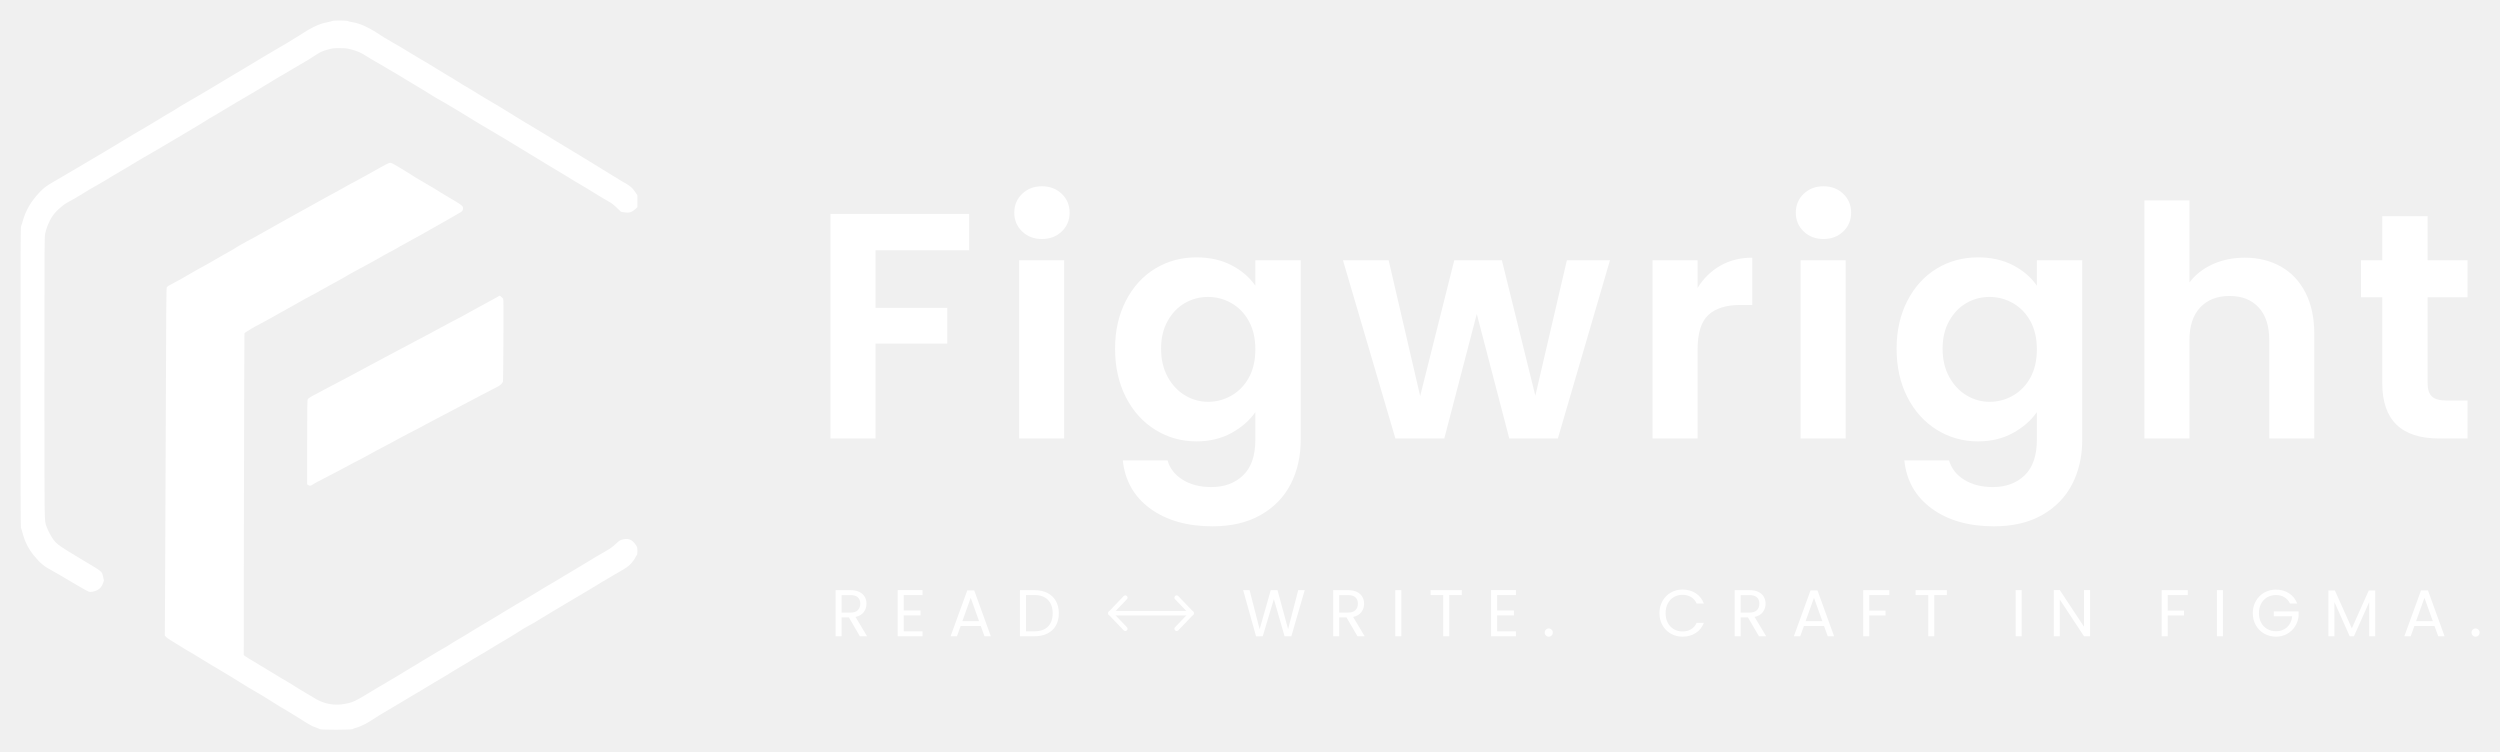
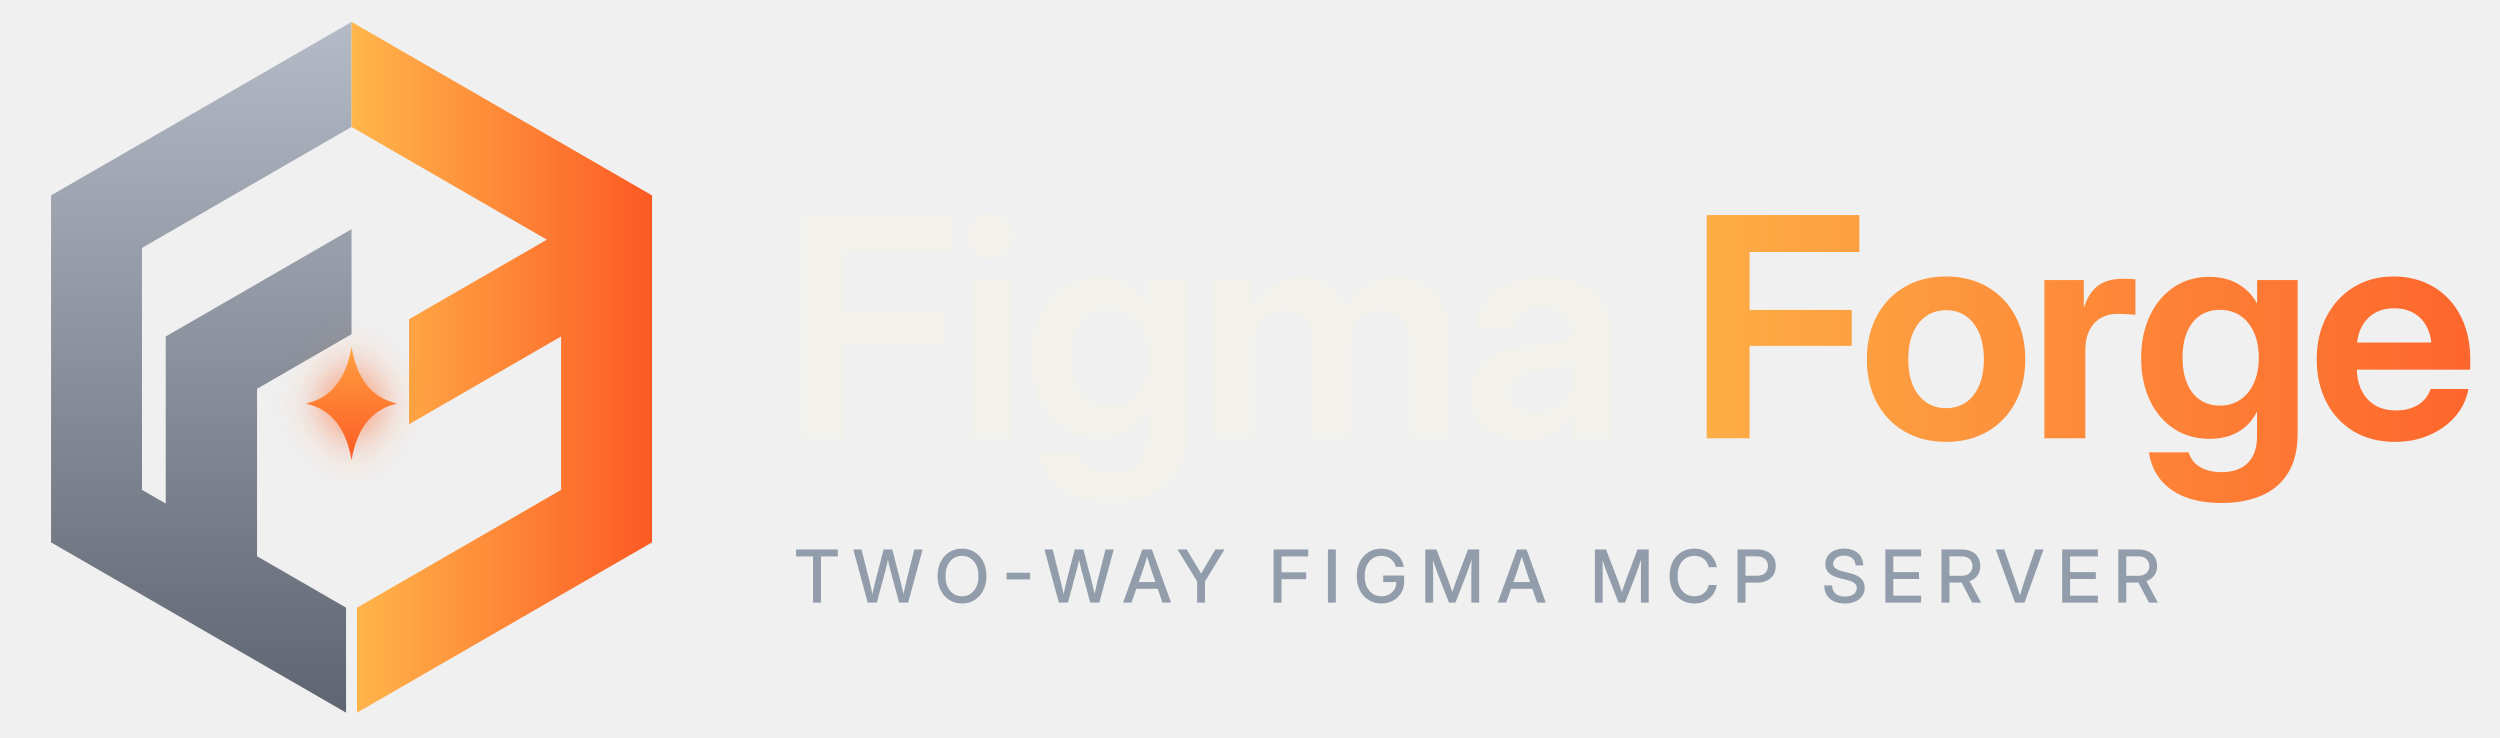
- <svg xmlns="http://www.w3.org/2000/svg" width="1463" height="440" viewBox="186 231 1463 440" fill="none">
-   <g>
-     <g transform="translate(198,243) scale(0.25)">
-       <g transform="translate(0,1660.012) scale(0.1,-0.1)" fill="#FFFFFF" stroke="none">
-         <path d="M7298 16589 c-10 -5 -52 -17 -94 -25 -42 -8 -100 -21 -129 -29 -130 -38 -300 -123 -470 -235 -33 -22 -76 -49 -95 -60 -19 -11 -48 -29 -65 -40 -16 -11 -46 -29 -65 -40 -19 -11 -48 -29 -65 -40 -16 -11 -46 -29 -65 -40 -19 -11 -42 -24 -50 -30 -8 -5 -67 -39 -130 -75 -63 -37 -151 -88 -195 -115 -44 -27 -93 -56 -110 -65 -16 -8 -73 -42 -125 -74 -52 -33 -144 -88 -203 -123 -60 -35 -121 -71 -135 -80 -15 -10 -43 -27 -62 -38 -19 -11 -51 -30 -71 -43 -20 -12 -97 -57 -170 -100 -74 -43 -165 -98 -204 -122 -38 -25 -77 -48 -85 -52 -36 -19 -387 -228 -440 -262 -13 -9 -53 -32 -87 -51 -104 -58 -384 -222 -438 -255 -27 -18 -76 -49 -107 -69 -31 -20 -83 -51 -115 -69 -92 -52 -114 -65 -327 -196 -110 -68 -253 -153 -316 -189 -126 -71 -327 -190 -460 -272 -149 -92 -815 -489 -1015 -605 -55 -31 -197 -115 -315 -185 -118 -70 -264 -156 -325 -190 -162 -93 -222 -139 -320 -242 -201 -212 -328 -432 -394 -678 -13 -47 -29 -97 -37 -112 -12 -22 -14 -531 -14 -3540 0 -2271 3 -3517 10 -3524 5 -5 21 -54 35 -109 51 -205 144 -390 272 -543 156 -187 226 -244 453 -367 69 -37 197 -112 285 -165 222 -134 511 -300 545 -311 19 -7 47 -7 86 0 128 24 208 89 245 199 l22 66 -22 93 c-31 127 10 94 -536 420 -475 284 -543 332 -624 441 -54 72 -128 212 -160 302 -55 156 -51 -78 -51 3493 0 3275 0 3288 20 3380 23 100 53 184 106 291 45 90 83 143 156 222 54 58 208 184 224 184 3 0 18 8 32 19 15 10 68 40 117 66 50 26 97 54 106 61 8 8 19 14 22 14 4 0 49 26 99 59 51 32 120 74 153 94 120 71 305 177 309 177 4 0 180 106 256 155 25 16 70 42 100 58 67 37 445 263 480 287 14 10 81 49 150 87 116 65 322 186 650 380 74 44 184 109 243 144 233 138 517 308 544 327 55 38 109 70 193 116 47 26 146 85 220 131 74 47 225 137 335 201 110 63 238 138 285 166 47 28 123 73 170 101 47 27 108 64 135 82 42 27 144 89 383 232 20 13 48 29 62 35 14 7 36 20 50 29 14 9 88 53 165 98 77 45 147 86 155 91 8 5 60 35 114 67 55 32 116 67 135 79 20 11 83 52 141 90 161 105 191 119 355 162 87 23 119 26 250 25 126 0 166 -5 250 -26 154 -39 260 -85 381 -167 23 -15 72 -45 109 -66 37 -22 83 -49 103 -61 21 -12 51 -29 67 -37 17 -9 42 -24 57 -33 15 -10 93 -56 173 -103 81 -47 163 -95 183 -107 20 -13 64 -39 97 -58 33 -20 67 -40 75 -46 33 -21 200 -122 290 -174 52 -31 138 -83 190 -115 52 -33 140 -87 195 -121 55 -33 107 -64 115 -69 8 -5 74 -42 145 -82 113 -62 484 -287 800 -483 55 -34 204 -122 330 -195 127 -73 271 -159 320 -190 50 -32 261 -160 470 -285 209 -126 427 -258 485 -295 58 -36 159 -97 225 -135 66 -38 185 -110 265 -160 80 -51 217 -134 305 -184 88 -51 210 -124 270 -163 61 -38 153 -95 205 -125 52 -31 109 -64 125 -74 17 -11 41 -25 55 -32 64 -32 122 -76 205 -157 l90 -87 76 -13 c118 -19 175 -2 268 82 l41 38 0 139 0 140 -49 73 c-72 109 -122 150 -319 259 -23 13 -158 95 -300 183 -491 303 -664 409 -1022 623 -135 80 -281 169 -325 198 -44 28 -129 81 -190 117 -403 239 -544 325 -770 466 -123 78 -389 238 -447 270 -49 27 -177 103 -328 197 -115 72 -255 156 -359 215 -14 8 -51 31 -81 51 -78 51 -134 85 -310 189 -85 51 -166 100 -180 109 -58 39 -396 242 -435 261 -22 11 -29 15 -242 146 -81 51 -237 143 -346 205 -109 63 -208 121 -221 129 -12 8 -44 29 -70 45 -27 17 -76 48 -110 71 -34 22 -69 43 -77 47 -8 4 -36 20 -64 36 -155 89 -312 148 -450 167 -27 3 -62 13 -77 20 -33 17 -343 19 -370 3z" />
-         <path d="M8545 13226 c-44 -23 -102 -55 -130 -71 -264 -149 -363 -204 -505 -280 -243 -130 -253 -135 -408 -224 -79 -44 -145 -81 -148 -81 -3 0 -52 -27 -111 -60 -58 -33 -107 -60 -110 -60 -2 0 -87 -47 -189 -105 -101 -58 -186 -105 -188 -105 -3 0 -68 -36 -145 -80 -78 -44 -143 -80 -146 -80 -2 0 -99 -54 -215 -120 -115 -66 -212 -120 -214 -120 -3 0 -107 -59 -233 -131 -125 -72 -268 -152 -318 -179 -175 -92 -250 -133 -275 -150 -14 -9 -33 -20 -43 -23 -10 -4 -42 -22 -70 -40 -76 -50 -154 -96 -227 -136 -36 -19 -81 -44 -102 -56 -34 -19 -306 -176 -338 -195 -46 -28 -167 -94 -245 -135 -49 -26 -97 -53 -105 -60 -8 -6 -22 -15 -30 -18 -8 -4 -32 -17 -52 -29 -107 -67 -392 -225 -511 -285 -26 -13 -54 -34 -62 -46 -12 -19 -16 -443 -24 -3082 -6 -1683 -13 -3512 -17 -4065 l-6 -1006 25 -30 c15 -17 63 -52 109 -79 46 -26 126 -76 178 -110 82 -53 292 -179 370 -222 14 -7 86 -51 160 -98 74 -46 178 -109 230 -140 52 -31 147 -87 210 -125 63 -39 124 -74 135 -80 11 -5 81 -48 155 -94 121 -76 283 -176 373 -231 52 -31 234 -138 270 -158 18 -10 44 -25 59 -35 15 -9 74 -45 130 -80 136 -83 135 -82 188 -118 25 -17 76 -48 113 -70 38 -21 84 -48 102 -59 111 -67 168 -101 230 -140 39 -24 90 -56 115 -71 25 -15 74 -46 110 -70 36 -23 87 -54 114 -68 27 -14 54 -30 60 -34 6 -5 47 -22 91 -37 44 -16 87 -34 96 -42 24 -20 761 -19 778 1 7 8 34 19 61 25 60 13 217 82 288 127 29 19 54 34 56 34 3 0 39 23 81 51 95 64 231 146 440 267 88 51 180 106 205 122 50 32 48 31 191 115 57 33 123 72 148 88 25 15 55 32 66 37 11 5 81 47 155 94 74 47 169 104 210 127 119 67 369 217 440 264 36 24 126 78 200 120 74 42 160 93 190 113 30 21 64 42 75 48 11 6 70 41 130 77 61 36 153 91 205 121 52 31 127 76 165 101 39 24 135 82 215 128 80 46 187 110 237 143 216 138 306 192 378 229 50 25 138 75 175 100 56 37 660 400 830 498 85 49 207 121 270 160 63 39 153 93 200 120 47 28 148 89 225 136 77 46 210 125 295 174 286 164 316 184 385 260 36 40 80 100 96 135 17 34 34 62 40 62 5 0 9 40 9 89 0 87 -1 91 -39 148 -87 131 -185 165 -336 117 -38 -12 -68 -34 -125 -89 -64 -63 -135 -116 -215 -161 -158 -90 -397 -230 -420 -248 -16 -12 -129 -80 -250 -150 -121 -71 -272 -161 -335 -200 -63 -40 -153 -94 -200 -121 -175 -100 -309 -180 -435 -260 -71 -45 -187 -114 -256 -153 -70 -39 -166 -95 -215 -125 -49 -29 -181 -109 -294 -177 -113 -68 -217 -131 -231 -141 -22 -15 -122 -75 -234 -139 -79 -45 -397 -238 -450 -273 -33 -22 -69 -43 -80 -48 -11 -5 -38 -20 -60 -34 -22 -13 -53 -32 -70 -41 -16 -9 -66 -40 -110 -68 -44 -28 -89 -56 -100 -63 -11 -6 -110 -64 -220 -128 -110 -65 -265 -157 -345 -206 -80 -49 -155 -95 -166 -102 -62 -35 -102 -59 -126 -75 -14 -9 -55 -34 -90 -55 -69 -41 -234 -141 -258 -156 -8 -6 -79 -47 -158 -93 -79 -46 -156 -91 -170 -101 -15 -9 -40 -24 -57 -32 -16 -9 -50 -29 -75 -45 -25 -16 -52 -33 -60 -37 -16 -8 -164 -97 -205 -123 -70 -44 -203 -118 -225 -125 -14 -4 -29 -11 -35 -15 -29 -21 -193 -60 -289 -69 -237 -23 -448 31 -661 169 -13 8 -73 44 -135 80 -62 36 -122 72 -135 80 -47 30 -217 136 -288 179 -69 42 -94 56 -172 101 -81 47 -107 62 -235 142 -74 47 -164 101 -200 122 -36 20 -74 42 -84 49 -11 7 -45 28 -75 47 -62 38 -78 48 -172 102 -35 21 -77 48 -94 61 l-29 24 2 2484 c1 1366 5 3060 8 3764 l6 1280 21 22 c18 18 281 173 294 173 2 0 38 20 81 44 42 24 118 65 167 91 99 53 112 60 277 155 151 87 169 97 195 109 12 6 116 63 230 129 114 65 246 138 293 161 80 41 206 110 240 132 8 5 29 16 45 25 30 14 71 38 150 84 22 13 78 43 125 68 84 44 257 141 308 174 15 9 59 33 97 54 39 20 75 40 80 44 12 9 118 66 240 130 78 40 352 193 395 220 8 5 31 18 50 28 19 10 62 34 95 52 33 18 98 53 145 77 47 25 92 51 101 59 8 8 19 14 23 14 4 0 38 17 74 39 64 37 145 82 222 123 19 10 53 29 75 41 22 13 69 39 105 58 36 20 85 48 110 62 25 15 83 48 130 74 165 91 666 377 702 401 40 26 54 62 43 113 -8 35 -69 78 -305 214 -74 42 -164 97 -200 120 -101 65 -150 95 -365 220 -249 145 -254 148 -343 207 -40 26 -98 62 -130 81 -31 19 -117 71 -191 116 -93 56 -143 81 -165 81 -17 0 -67 -20 -111 -44z" />
-         <path d="M11200 10152 c-8 -4 -33 -19 -55 -33 -22 -14 -83 -48 -135 -74 -52 -27 -161 -86 -242 -132 -82 -46 -150 -83 -152 -83 -2 0 -48 -25 -102 -56 -133 -76 -208 -116 -409 -219 -93 -48 -215 -113 -270 -145 -55 -31 -201 -110 -325 -175 -124 -65 -254 -133 -290 -153 -112 -60 -496 -265 -700 -372 -107 -57 -267 -142 -355 -190 -246 -134 -303 -164 -431 -231 -66 -33 -171 -89 -234 -124 -63 -34 -232 -123 -375 -197 -310 -161 -380 -202 -400 -231 -12 -20 -15 -161 -15 -1007 l-1 -985 22 -17 c29 -24 65 -22 102 5 18 12 41 27 52 33 11 6 40 22 65 36 25 14 155 82 290 150 135 69 292 152 350 184 58 33 152 83 210 113 161 81 288 148 360 190 36 21 108 61 160 88 440 232 448 236 510 273 30 18 147 80 260 137 231 118 390 202 405 213 6 4 69 38 140 75 72 37 162 85 200 105 80 43 235 124 415 218 69 35 154 80 190 100 36 19 126 66 200 105 74 38 140 73 145 77 9 7 320 168 406 211 42 21 97 80 103 112 3 12 7 447 10 967 4 740 3 950 -7 967 -9 17 -78 77 -81 72 -1 0 -8 -3 -16 -7z" />
-       </g>
-     </g>
-     <g transform="translate(659.009,487.605) scale(0.18827)" fill="#FFFFFF">
-       <path d="M69-698L500-698L500-585L209-585L209-406L432-406L432-295L209-295L209 0L69 0 M726.300-620Q689.300-620 664.800-643.500Q640.300-667 640.300-702Q640.300-737 664.800-760.500Q689.300-784 726.300-784Q763.300-784 787.800-760.500Q812.300-737 812.300-702Q812.300-667 787.800-643.500Q763.300-620 726.300-620M655.300-554L795.300-554L795.300 0L655.300 0 M1206.600-563Q1268.600-563 1315.600-538.500Q1362.600-514 1389.600-475L1389.600-554L1530.600-554L1530.600 4Q1530.600 81 1499.600 141.500Q1468.600 202 1406.600 237.500Q1344.600 273 1256.600 273Q1138.600 273 1063.100 218Q987.600 163 977.600 68L1116.600 68Q1127.600 106 1164.100 128.500Q1200.600 151 1252.600 151Q1313.600 151 1351.600 114.500Q1389.600 78 1389.600 4L1389.600-82Q1362.600-43 1315.100-17Q1267.600 9 1206.600 9Q1136.600 9 1078.600-27Q1020.600-63 987.100-128.500Q953.600-194 953.600-279Q953.600-363 987.100-428Q1020.600-493 1078.100-528Q1135.600-563 1206.600-563M1389.600-277Q1389.600-328 1369.600-364.500Q1349.600-401 1315.600-420.500Q1281.600-440 1242.600-440Q1203.600-440 1170.600-421Q1137.600-402 1117.100-365.500Q1096.600-329 1096.600-279Q1096.600-229 1117.100-191.500Q1137.600-154 1171.100-134Q1204.600-114 1242.600-114Q1281.600-114 1315.600-133.500Q1349.600-153 1369.600-189.500Q1389.600-226 1389.600-277 M2357.900-554L2491.900-554L2329.900 0L2178.900 0L2077.900-387L1976.900 0L1824.900 0L1661.900-554L1803.900-554L1901.900-132L2007.900-554L2155.900-554L2259.900-133 M2764.200-468Q2791.200-512 2834.700-537Q2878.200-562 2934.200-562L2934.200-415L2897.200-415Q2831.200-415 2797.700-384Q2764.200-353 2764.200-276L2764.200 0L2624.200 0L2624.200-554L2764.200-554 M3155.500-620Q3118.500-620 3094-643.500Q3069.500-667 3069.500-702Q3069.500-737 3094-760.500Q3118.500-784 3155.500-784Q3192.500-784 3217-760.500Q3241.500-737 3241.500-702Q3241.500-667 3217-643.500Q3192.500-620 3155.500-620M3084.500-554L3224.500-554L3224.500 0L3084.500 0 M3635.800-563Q3697.800-563 3744.800-538.500Q3791.800-514 3818.800-475L3818.800-554L3959.800-554L3959.800 4Q3959.800 81 3928.800 141.500Q3897.800 202 3835.800 237.500Q3773.800 273 3685.800 273Q3567.800 273 3492.300 218Q3416.800 163 3406.800 68L3545.800 68Q3556.800 106 3593.300 128.500Q3629.800 151 3681.800 151Q3742.800 151 3780.800 114.500Q3818.800 78 3818.800 4L3818.800-82Q3791.800-43 3744.300-17Q3696.800 9 3635.800 9Q3565.800 9 3507.800-27Q3449.800-63 3416.300-128.500Q3382.800-194 3382.800-279Q3382.800-363 3416.300-428Q3449.800-493 3507.300-528Q3564.800-563 3635.800-563M3818.800-277Q3818.800-328 3798.800-364.500Q3778.800-401 3744.800-420.500Q3710.800-440 3671.800-440Q3632.800-440 3599.800-421Q3566.800-402 3546.300-365.500Q3525.800-329 3525.800-279Q3525.800-229 3546.300-191.500Q3566.800-154 3600.300-134Q3633.800-114 3671.800-114Q3710.800-114 3744.800-133.500Q3778.800-153 3798.800-189.500Q3818.800-226 3818.800-277 M4465.100-562Q4528.100-562 4577.100-534.500Q4626.100-507 4653.600-453.500Q4681.100-400 4681.100-325L4681.100 0L4541.100 0L4541.100-306Q4541.100-372 4508.100-407.500Q4475.100-443 4418.100-443Q4360.100-443 4326.600-407.500Q4293.100-372 4293.100-306L4293.100 0L4153.100 0L4153.100-740L4293.100-740L4293.100-485Q4320.100-521 4365.100-541.500Q4410.100-562 4465.100-562 M5157.400-439L5033.400-439L5033.400-171Q5033.400-143 5046.900-130.500Q5060.400-118 5092.400-118L5157.400-118L5157.400 0L5069.400 0Q4892.400 0 4892.400-172L4892.400-439L4826.400-439L4826.400-554L4892.400-554L4892.400-691L5033.400-691L5033.400-554L5157.400-554" />
-     </g>
-     <g transform="translate(672.000,603.349) scale(0.03874)" fill="#FFFFFF">
-       <path d="M553 0L444 0L278-285L168-285L168 0L77 0L77-697L302-697Q381-697 435.500-670Q490-643 517-597Q544-551 544-492Q544-420 502.500-365Q461-310 378-292L553 0M168-622L168-358L302-358Q376-358 413-394.500Q450-431 450-492Q450-554 413.500-588Q377-622 302-622 M1390.077-623L1106.077-623L1106.077-390L1360.077-390L1360.077-315L1106.077-315L1106.077-75L1390.077-75L1390.077 0L1015.077 0L1015.077-698L1390.077-698 M2326.153 0L2270.153-155L1966.153-155L1910.153 0L1814.153 0L2066.153-693L2171.153-693L2422.153 0L2326.153 0M1992.153-229L2244.153-229L2118.153-581 M3079.230-697Q3193.230-697 3276.730-654.500Q3360.230-612 3404.730-533Q3449.230-454 3449.230-347Q3449.230-240 3404.730-161.500Q3360.230-83 3276.730-41.500Q3193.230 0 3079.230 0L2862.230 0L2862.230-697L3079.230-697M3079.230-75Q3214.230-75 3285.230-146.500Q3356.230-218 3356.230-347Q3356.230-477 3284.730-550Q3213.230-623 3079.230-623L2953.230-623L2953.230-75 M7065.612-697L7163.612-697L6961.612 0L6859.612 0L6697.612-561L6529.612 0L6428.612 1L6233.612-697L6330.612-697L6482.612-106L6650.612-697L6752.612-697L6912.612-108 M8069.689 0L7960.689 0L7794.689-285L7684.689-285L7684.689 0L7593.689 0L7593.689-697L7818.689-697Q7897.689-697 7952.189-670Q8006.689-643 8033.689-597Q8060.689-551 8060.689-492Q8060.689-420 8019.189-365Q7977.689-310 7894.689-292L8069.689 0M7684.689-622L7684.689-358L7818.689-358Q7892.689-358 7929.689-394.500Q7966.689-431 7966.689-492Q7966.689-554 7930.189-588Q7893.689-622 7818.689-622 M8531.765-697L8622.765-697L8622.765 0L8531.765 0 M9064.842-697L9536.842-697L9536.842-623L9346.842-623L9346.842 0L9255.842 0L9255.842-623L9064.842-623 M10353.919-623L10069.919-623L10069.919-390L10323.919-390L10323.919-315L10069.919-315L10069.919-75L10353.919-75L10353.919 0L9978.919 0L9978.919-698L10353.919-698 M10850.995 6Q10824.995 6 10806.995-12Q10788.995-30 10788.995-56Q10788.995-82 10806.995-100Q10824.995-118 10850.995-118Q10875.995-118 10893.495-100Q10910.995-82 10910.995-56Q10910.995-30 10893.495-12Q10875.995 6 10850.995 6 M12522.225-349Q12522.225-451 12568.225-532.500Q12614.225-614 12693.725-660Q12773.225-706 12870.225-706Q12984.225-706 13069.225-651Q13154.225-596 13193.225-495L13084.225-495Q13055.225-558 13000.725-592Q12946.225-626 12870.225-626Q12797.225-626 12739.225-592Q12681.225-558 12648.225-495.500Q12615.225-433 12615.225-349Q12615.225-266 12648.225-203.500Q12681.225-141 12739.225-107Q12797.225-73 12870.225-73Q12946.225-73 13000.725-106.500Q13055.225-140 13084.225-203L13193.225-203Q13154.225-103 13069.225-48.500Q12984.225 6 12870.225 6Q12773.225 6 12693.725-39.500Q12614.225-85 12568.225-166Q12522.225-247 12522.225-349 M14134.301 0L14025.301 0L13859.301-285L13749.301-285L13749.301 0L13658.301 0L13658.301-697L13883.301-697Q13962.301-697 14016.801-670Q14071.301-643 14098.301-597Q14125.301-551 14125.301-492Q14125.301-420 14083.801-365Q14042.301-310 13959.301-292L14134.301 0M13749.301-622L13749.301-358L13883.301-358Q13957.301-358 13994.301-394.500Q14031.301-431 14031.301-492Q14031.301-554 13994.801-588Q13958.301-622 13883.301-622 M15064.378 0L15008.378-155L14704.378-155L14648.378 0L14552.378 0L14804.378-693L14909.378-693L15160.378 0L15064.378 0M14730.378-229L14982.378-229L14856.378-581 M15600.454-697L15994.454-697L15994.454-623L15691.454-623L15691.454-388L15937.454-388L15937.454-314L15691.454-314L15691.454 0L15600.454 0 M16391.531-697L16863.531-697L16863.531-623L16673.531-623L16673.531 0L16582.531 0L16582.531-623L16391.531-623 M17902.684-697L17993.684-697L17993.684 0L17902.684 0 M19026.760-698L19026.760 0L18935.760 0L18569.760-555L18569.760 0L18478.760 0L18478.760-698L18569.760-698L18935.760-144L18935.760-698 M20108.914-697L20502.914-697L20502.914-623L20199.914-623L20199.914-388L20445.914-388L20445.914-314L20199.914-314L20199.914 0L20108.914 0 M20942.990-697L21033.990-697L21033.990 0L20942.990 0 M22156.067-495L22047.067-495Q22018.067-556 21963.067-589.500Q21908.067-623 21835.067-623Q21762.067-623 21703.567-589.500Q21645.067-556 21611.567-493.500Q21578.067-431 21578.067-349Q21578.067-267 21611.567-205Q21645.067-143 21703.567-109.500Q21762.067-76 21835.067-76Q21937.067-76 22003.067-137Q22069.067-198 22080.067-302L21802.067-302L21802.067-376L22177.067-376L22177.067-306Q22169.067-220 22123.067-148.500Q22077.067-77 22002.067-35.500Q21927.067 6 21835.067 6Q21738.067 6 21658.067-39.500Q21578.067-85 21531.567-166Q21485.067-247 21485.067-349Q21485.067-451 21531.567-532.500Q21578.067-614 21658.067-659.500Q21738.067-705 21835.067-705Q21946.067-705 22031.567-650Q22117.067-595 22156.067-495 M23237.143-692L23334.143-692L23334.143 0L23243.143 0L23243.143-516L23013.143 0L22949.143 0L22718.143-517L22718.143 0L22627.143 0L22627.143-692L22725.143-692L22981.143-120 M24286.220 0L24230.220-155L23926.220-155L23870.220 0L23774.220 0L24026.220-693L24131.220-693L24382.220 0L24286.220 0M23952.220-229L24204.220-229L24078.220-581 M24851.296 6Q24825.296 6 24807.296-12Q24789.296-30 24789.296-56Q24789.296-82 24807.296-100Q24825.296-118 24851.296-118Q24876.296-118 24893.796-100Q24911.296-82 24911.296-56Q24911.296-30 24893.796-12Q24876.296 6 24851.296 6" />
-       <g fill="none" stroke="#FFFFFF" stroke-width="68.0" stroke-linecap="round" stroke-linejoin="round">
-         <line x1="4228.3" y1="-348.5" x2="5454.5" y2="-348.5" />
-         <polyline points="4453.3,-583.5 4228.3,-348.5 4453.3,-113.5" />
-         <polyline points="5229.5,-583.5 5454.5,-348.5 5229.5,-113.5" />
-       </g>
-     </g>
+ <svg xmlns="http://www.w3.org/2000/svg" viewBox="-12 -12 1369 404" fill="none">
+   <defs>
+     <linearGradient id="fl" x1="0" y1="-380" x2="0" y2="380" gradientUnits="userSpaceOnUse">
+       <stop stop-color="#B4BBC6" />
+       <stop offset="1" stop-color="#5F6570" />
+     </linearGradient>
+     <linearGradient id="fo" x1="0" y1="0" x2="329" y2="0" gradientUnits="userSpaceOnUse">
+       <stop stop-color="#FFB64B" />
+       <stop offset="1" stop-color="#FC5A24" />
+     </linearGradient>
+     <linearGradient id="fs" x1="0" y1="-24" x2="0" y2="100" gradientUnits="userSpaceOnUse">
+       <stop stop-color="#FFA040" />
+       <stop offset="1" stop-color="#FC5A24" />
+     </linearGradient>
+     <filter id="fg" x="-2" y="-2" width="5" height="5">
+       <feGaussianBlur stdDeviation="22" />
+     </filter>
+   </defs>
+   <g transform="translate(180.5 190.0) scale(0.5)">
+     <polygon points="0.0,-380.0 -329.1,-190.0 -329.1,190.0 -6.0,376.5 -6.0,261.5 -103.5,205.2 -103.5,21.8 0.0,-38.0 0.0,-153.0 -203.5,-35.5 -203.5,147.5 -229.5,132.5 -229.5,-132.5 0.0,-265.0" fill="url(#fl)" />
+     <polygon points="0.0,-380.0 329.1,-190.0 329.1,190.0 6.0,376.5 6.0,261.5 229.5,132.5 229.5,-35.5 63.0,60.6 63.0,-54.4 213.9,-141.5 0.0,-265.0" fill="url(#fo)" />
+     <path d="M0 -24Q9 29 50 38Q9 47 0 100Q-9 47 -50 38Q-9 29 0 -24Z" fill="#FD652C" opacity="0.8" filter="url(#fg)" />
+     <path d="M0 -24Q9 29 50 38Q9 47 0 100Q-9 47 -50 38Q-9 29 0 -24Z" fill="url(#fs)" />
  </g>
+   <path d="M426.63 228.0V105.773H510.212V125.986H450.108V157.703H506.029V177.399H450.108V228.0ZM519.46 228.0V141.375H541.896V228.0ZM530.641 129.497Q525.006 129.497 521.275 125.958Q517.545 122.419 517.545 117.147Q517.545 111.872 521.275 108.364Q525.006 104.855 530.603 104.855Q536.266 104.855 540.002 108.36Q543.738 111.865 543.738 117.185Q543.738 122.442 539.997 125.97Q536.256 129.497 530.641 129.497ZM596.393 263.438Q584.527 263.438 576.084 260.019Q567.641 256.6 562.751 250.366Q557.862 244.131 556.648 235.711H578.452Q579.388 239.205 581.859 241.617Q584.33 244.029 588.034 245.292Q591.737 246.555 596.393 246.555Q605.683 246.555 610.76 241.504Q615.838 236.453 615.838 226.819V213.583H615.756Q613.11 218.624 609.222 221.905Q605.334 225.186 600.459 226.749Q595.584 228.312 589.879 228.312Q578.604 228.312 570.151 222.666Q561.697 217.02 557.04 207.055Q552.383 197.091 552.383 184.171Q552.383 171.058 557.095 161.001Q561.808 150.944 570.243 145.265Q578.678 139.587 589.732 139.587Q595.392 139.587 600.242 141.164Q605.092 142.741 609.066 145.956Q613.041 149.172 615.809 154.061H615.891V141.375H638.073V225.194Q638.073 238.767 632.726 247.187Q627.38 255.608 617.965 259.523Q608.55 263.438 596.393 263.438ZM595.445 210.113Q601.897 210.113 606.696 206.869Q611.494 203.624 614.14 197.708Q616.785 191.791 616.785 183.875Q616.785 175.914 614.14 170.016Q611.494 164.118 606.696 160.892Q601.897 157.667 595.445 157.667Q589.346 157.667 584.744 160.712Q580.142 163.757 577.599 169.61Q575.056 175.463 575.056 183.875Q575.056 192.242 577.599 198.114Q580.142 203.985 584.744 207.049Q589.346 210.113 595.445 210.113ZM652.439 228.0V141.375H674.104V160.57H672.603Q674.924 153.516 679.086 148.858Q683.247 144.201 688.726 141.894Q694.206 139.587 700.26 139.587Q710.21 139.587 717.491 145.315Q724.771 151.042 726.346 160.57H723.733Q725.398 154.168 729.566 149.465Q733.733 144.763 739.746 142.175Q745.758 139.587 752.858 139.587Q761.129 139.587 767.714 143.18Q774.298 146.773 778.112 153.708Q781.926 160.644 781.926 170.718V228.0H759.49V174.409Q759.49 166.234 755.019 162.299Q750.549 158.364 744.138 158.364Q739.2 158.364 735.597 160.51Q731.994 162.657 730.013 166.467Q728.032 170.278 728.032 175.311V228.0H706.334V173.597Q706.334 166.653 702.122 162.508Q697.909 158.364 691.258 158.364Q686.808 158.364 683.075 160.464Q679.342 162.564 677.109 166.625Q674.875 170.687 674.875 176.575V228.0ZM822.813 229.423Q814.163 229.423 807.429 226.544Q800.694 223.665 796.808 217.892Q792.921 212.119 792.921 203.505Q792.921 196.114 795.667 191.273Q798.413 186.431 803.146 183.506Q807.88 180.582 814.018 179.058Q820.156 177.534 826.858 176.862Q834.847 176.009 839.55 175.305Q844.252 174.602 846.281 173.215Q848.309 171.829 848.309 168.954V168.355Q848.309 164.889 846.514 162.254Q844.72 159.619 841.373 158.118Q838.026 156.617 833.322 156.617Q828.589 156.617 824.987 158.128Q821.386 159.639 819.284 162.328Q817.182 165.016 816.854 168.552H795.538Q796.096 159.746 800.792 153.257Q805.489 146.769 813.891 143.178Q822.293 139.587 833.912 139.587Q842.567 139.587 849.379 141.619Q856.192 143.651 860.905 147.499Q865.618 151.346 868.062 156.799Q870.507 162.252 870.507 169.093V228.0H848.53V215.769H848.202Q846.053 219.809 842.722 222.894Q839.392 225.978 834.523 227.701Q829.655 229.423 822.813 229.423ZM828.695 213.374Q834.975 213.374 839.402 211.073Q843.83 208.772 846.143 204.884Q848.456 200.995 848.456 196.147V187.091Q847.452 187.682 845.647 188.227Q843.842 188.773 841.404 189.277Q838.965 189.782 836.109 190.264Q833.252 190.746 830.188 191.201Q825.923 191.82 822.375 193.217Q818.827 194.613 816.702 196.99Q814.578 199.367 814.578 203.071Q814.578 206.278 816.327 208.6Q818.076 210.921 821.247 212.147Q824.417 213.374 828.695 213.374Z" fill="#F3F1EB" />
+   <linearGradient id="fw" x1="913" y1="0" x2="1345" y2="0" gradientUnits="userSpaceOnUse">
+     <stop stop-color="#FDAF46" />
+     <stop offset="1" stop-color="#FD652C" />
+   </linearGradient>
+   <path d="M922.608 228.0V105.773H1006.19V125.986H946.085V157.703H1002.006V177.399H946.085V228.0ZM1053.664 229.969Q1040.765 229.969 1030.981 224.296Q1021.196 218.624 1015.745 208.452Q1010.294 198.28 1010.294 184.778Q1010.294 171.23 1015.745 161.032Q1021.196 150.833 1030.981 145.12Q1040.765 139.406 1053.664 139.406Q1066.646 139.406 1076.389 145.12Q1086.132 150.833 1091.583 161.032Q1097.034 171.23 1097.034 184.778Q1097.034 198.28 1091.583 208.452Q1086.132 218.624 1076.389 224.296Q1066.646 229.969 1053.664 229.969ZM1053.664 211.503Q1059.948 211.503 1064.591 208.296Q1069.234 205.089 1071.797 199.076Q1074.361 193.063 1074.361 184.778Q1074.361 176.365 1071.797 170.371Q1069.234 164.377 1064.591 161.124Q1059.948 157.872 1053.664 157.872Q1047.463 157.872 1042.779 161.102Q1038.095 164.332 1035.531 170.349Q1032.968 176.365 1032.968 184.778Q1032.968 193.108 1035.531 199.098Q1038.095 205.089 1042.756 208.296Q1047.418 211.503 1053.664 211.503ZM1107.48 228.0V141.375H1129.112V155.952H1129.366Q1131.745 148.303 1136.839 144.478Q1141.933 140.653 1150.424 140.653Q1152.532 140.653 1154.279 140.743Q1156.026 140.834 1157.363 140.924V160.406Q1156.137 160.271 1153.245 160.068Q1150.354 159.865 1147.282 159.865Q1142.376 159.865 1138.422 162.117Q1134.468 164.369 1132.192 168.841Q1129.916 173.314 1129.916 179.995V228.0ZM1204.51 263.438Q1192.644 263.438 1184.201 260.019Q1175.758 256.6 1170.869 250.366Q1165.98 244.131 1164.766 235.711H1186.57Q1187.505 239.205 1189.976 241.617Q1192.447 244.029 1196.151 245.292Q1199.855 246.555 1204.51 246.555Q1213.8 246.555 1218.878 241.504Q1223.955 236.453 1223.955 226.819V213.583H1223.873Q1221.228 218.624 1217.339 221.905Q1213.451 225.186 1208.577 226.749Q1203.702 228.312 1197.997 228.312Q1186.721 228.312 1178.268 222.666Q1169.815 217.02 1165.157 207.055Q1160.5 197.091 1160.5 184.171Q1160.5 171.058 1165.213 161.001Q1169.925 150.944 1178.36 145.265Q1186.795 139.587 1197.849 139.587Q1203.509 139.587 1208.359 141.164Q1213.209 142.741 1217.184 145.956Q1221.158 149.172 1223.927 154.061H1224.009V141.375H1246.19V225.194Q1246.19 238.767 1240.844 247.187Q1235.497 255.608 1226.082 259.523Q1216.667 263.438 1204.51 263.438ZM1203.562 210.113Q1210.014 210.113 1214.813 206.869Q1219.612 203.624 1222.257 197.708Q1224.903 191.791 1224.903 183.875Q1224.903 175.914 1222.257 170.016Q1219.612 164.118 1214.813 160.892Q1210.014 157.667 1203.562 157.667Q1197.463 157.667 1192.862 160.712Q1188.26 163.757 1185.717 169.61Q1183.174 175.463 1183.174 183.875Q1183.174 192.242 1185.717 198.114Q1188.26 203.985 1192.862 207.049Q1197.463 210.113 1203.562 210.113ZM1299.46 229.969Q1286.413 229.969 1276.785 224.163Q1267.156 218.357 1261.9 208.126Q1256.644 197.895 1256.644 184.778Q1256.644 171.534 1262.017 161.298Q1267.39 151.063 1276.859 145.235Q1286.327 139.406 1298.624 139.406Q1308.09 139.406 1315.811 142.669Q1323.532 145.932 1329.106 151.947Q1334.68 157.962 1337.687 166.196Q1340.693 174.429 1340.693 184.372V190.442H1265.06V175.586H1329.689L1319.603 179.327Q1319.603 172.387 1317.091 167.342Q1314.579 162.297 1309.981 159.559Q1305.383 156.822 1299.03 156.822Q1292.758 156.822 1288.165 159.559Q1283.571 162.297 1281.059 167.342Q1278.547 172.387 1278.547 179.327V189.109Q1278.547 196.168 1281.069 201.508Q1283.591 206.848 1288.409 209.803Q1293.226 212.758 1300.051 212.758Q1305.022 212.758 1308.867 211.292Q1312.712 209.826 1315.29 207.174Q1317.868 204.523 1318.996 201.008H1339.734Q1338.13 209.551 1332.482 216.066Q1326.834 222.582 1318.307 226.275Q1309.78 229.969 1299.46 229.969Z" fill="url(#fw)" />
+   <path d="M423.941 292.698V288.898H446.803V292.698H437.561V318.0H433.216V292.698ZM463.157 318.0 455.266 288.898H459.77L464.048 305.825Q464.434 307.361 464.776 308.899Q465.119 310.438 465.444 311.974Q465.768 313.51 466.056 315.05H465.382Q465.696 313.51 466.026 311.974Q466.356 310.438 466.716 308.899Q467.075 307.361 467.467 305.825L471.871 288.898H476.623L480.995 305.825Q481.387 307.361 481.754 308.899Q482.121 310.438 482.46 311.974Q482.798 313.51 483.112 315.05H482.386Q482.693 313.51 483.016 311.974Q483.339 310.438 483.7 308.899Q484.06 307.361 484.426 305.825L488.691 288.898H493.227L485.304 318.0H480.334L475.56 300.206Q475.061 298.323 474.621 296.314Q474.182 294.305 473.712 292.112H474.75Q474.28 294.305 473.85 296.314Q473.42 298.323 472.918 300.206L468.159 318.0ZM514.792 318.469Q510.923 318.469 507.894 316.57Q504.866 314.672 503.135 311.29Q501.404 307.909 501.404 303.469Q501.404 298.99 503.135 295.606Q504.866 292.223 507.894 290.326Q510.923 288.43 514.792 288.43Q518.677 288.43 521.696 290.326Q524.714 292.223 526.447 295.606Q528.18 298.99 528.18 303.469Q528.18 307.912 526.447 311.294Q524.714 314.675 521.696 316.572Q518.677 318.469 514.792 318.469ZM514.792 314.513Q517.298 314.513 519.347 313.229Q521.396 311.945 522.608 309.478Q523.82 307.01 523.82 303.469Q523.82 299.908 522.608 297.431Q521.396 294.953 519.347 293.67Q517.298 292.386 514.792 292.386Q512.289 292.386 510.24 293.67Q508.191 294.953 506.977 297.431Q505.763 299.908 505.763 303.469Q505.763 307.01 506.977 309.478Q508.191 311.945 510.24 313.229Q512.289 314.513 514.792 314.513ZM552.095 301.637V305.261H539.198V301.637ZM567.824 318.0 559.933 288.898H564.437L568.715 305.825Q569.1 307.361 569.443 308.899Q569.785 310.438 570.11 311.974Q570.435 313.51 570.722 315.05H570.048Q570.362 313.51 570.693 311.974Q571.023 310.438 571.382 308.899Q571.741 307.361 572.134 305.825L576.538 288.898H581.289L585.661 305.825Q586.053 307.361 586.42 308.899Q586.788 310.438 587.126 311.974Q587.464 313.51 587.778 315.05H587.053Q587.36 313.51 587.683 311.974Q588.006 310.438 588.366 308.899Q588.727 307.361 589.092 305.825L593.358 288.898H597.894L589.971 318.0H585.001L580.227 300.206Q579.727 298.323 579.288 296.314Q578.848 294.305 578.379 292.112H579.416Q578.946 294.305 578.516 296.314Q578.087 298.323 577.584 300.206L572.826 318.0ZM602.992 318.0 613.559 288.898H618.794L629.282 318.0H624.562L618.962 301.586Q618.276 299.5 617.48 297.021Q616.684 294.542 615.57 290.867H616.797Q615.676 294.542 614.877 297.021Q614.077 299.5 613.368 301.586L607.603 318.0ZM608.852 310.444V306.757H623.426V310.444ZM643.557 318.0V306.38L632.829 288.898H637.834L643.375 298.088Q644.187 299.423 644.945 300.759Q645.704 302.095 646.461 303.431H645.021Q645.755 302.095 646.514 300.759Q647.274 299.423 648.067 298.088L653.546 288.898H658.524L647.853 306.38V318.0ZM685.42 318.0V288.898H704.36V292.698H689.765V301.426H703.259V305.177H689.765V318.0ZM719.504 288.898V318.0H715.159V288.898ZM744.418 318.469Q740.466 318.469 737.429 316.561Q734.393 314.653 732.665 311.268Q730.938 307.882 730.938 303.469Q730.938 298.974 732.676 295.59Q734.415 292.207 737.46 290.318Q740.505 288.43 744.389 288.43Q746.773 288.43 748.861 289.156Q750.948 289.882 752.587 291.214Q754.225 292.547 755.307 294.375Q756.388 296.202 756.727 298.425H752.322Q752.022 297.076 751.322 295.967Q750.623 294.858 749.587 294.057Q748.55 293.255 747.251 292.82Q745.952 292.386 744.449 292.386Q741.694 292.386 739.633 293.778Q737.571 295.17 736.434 297.66Q735.297 300.15 735.297 303.469Q735.297 306.768 736.436 309.25Q737.575 311.732 739.641 313.122Q741.708 314.513 744.47 314.513Q746.778 314.513 748.621 313.524Q750.464 312.536 751.548 310.771Q752.632 309.006 752.632 306.674L753.863 306.75H745.437V303.143H756.91V306.478Q756.91 309.946 755.27 312.655Q753.631 315.363 750.813 316.916Q747.996 318.469 744.418 318.469ZM768.504 318.0V288.898H774.614L781.139 305.944Q781.407 306.667 781.777 307.724Q782.146 308.781 782.536 309.932Q782.927 311.082 783.271 312.115Q783.615 313.148 783.821 313.823H782.788Q782.994 313.148 783.33 312.115Q783.667 311.082 784.055 309.932Q784.444 308.781 784.812 307.724Q785.179 306.667 785.431 305.944L791.853 288.898H797.983V318.0H793.714V302.137Q793.714 301.189 793.73 300.024Q793.747 298.858 793.782 297.592Q793.816 296.325 793.849 295.034Q793.882 293.743 793.898 292.544H794.464Q793.989 293.967 793.517 295.367Q793.045 296.767 792.614 298.031Q792.184 299.296 791.818 300.342Q791.453 301.387 791.172 302.137L785.023 318.0H781.471L775.279 302.137Q774.998 301.387 774.621 300.342Q774.244 299.296 773.804 298.031Q773.364 296.767 772.874 295.367Q772.384 293.967 771.874 292.544H772.605Q772.637 293.743 772.662 295.034Q772.686 296.325 772.721 297.592Q772.755 298.858 772.772 300.024Q772.789 301.189 772.789 302.137V318.0ZM808.158 318.0 818.724 288.898H823.96L834.448 318.0H829.728L824.128 301.586Q823.441 299.5 822.645 297.021Q821.85 294.542 820.736 290.867H821.962Q820.842 294.542 820.042 297.021Q819.243 299.5 818.534 301.586L812.768 318.0ZM814.018 310.444V306.757H828.592V310.444ZM861.354 318.0V288.898H867.464L873.989 305.944Q874.257 306.667 874.627 307.724Q874.996 308.781 875.386 309.932Q875.777 311.082 876.121 312.115Q876.465 313.148 876.671 313.823H875.638Q875.844 313.148 876.18 312.115Q876.517 311.082 876.905 309.932Q877.294 308.781 877.662 307.724Q878.029 306.667 878.281 305.944L884.703 288.898H890.833V318.0H886.564V302.137Q886.564 301.189 886.58 300.024Q886.597 298.858 886.632 297.592Q886.666 296.325 886.699 295.034Q886.732 293.743 886.748 292.544H887.314Q886.839 293.967 886.367 295.367Q885.895 296.767 885.464 298.031Q885.034 299.296 884.668 300.342Q884.303 301.387 884.022 302.137L877.873 318.0H874.321L868.129 302.137Q867.848 301.387 867.471 300.342Q867.094 299.296 866.654 298.031Q866.214 296.767 865.724 295.367Q865.234 293.967 864.724 292.544H865.455Q865.487 293.743 865.512 295.034Q865.536 296.325 865.571 297.592Q865.605 298.858 865.622 300.024Q865.639 301.189 865.639 302.137V318.0ZM915.85 318.469Q911.837 318.469 908.776 316.578Q905.715 314.688 903.992 311.306Q902.27 307.925 902.27 303.469Q902.27 298.974 903.984 295.59Q905.699 292.207 908.768 290.318Q911.837 288.43 915.85 288.43Q918.226 288.43 920.29 289.138Q922.353 289.846 923.977 291.182Q925.6 292.518 926.663 294.387Q927.727 296.256 928.116 298.594H923.696Q923.376 297.11 922.672 295.953Q921.969 294.797 920.952 293.998Q919.936 293.2 918.65 292.793Q917.365 292.386 915.878 292.386Q913.008 292.386 910.938 293.78Q908.868 295.174 907.748 297.666Q906.629 300.157 906.629 303.469Q906.629 306.761 907.747 309.243Q908.864 311.725 910.936 313.119Q913.008 314.513 915.878 314.513Q917.365 314.513 918.641 314.107Q919.916 313.702 920.933 312.91Q921.949 312.118 922.661 310.971Q923.373 309.824 923.712 308.344H928.116Q927.739 310.666 926.67 312.533Q925.6 314.4 923.975 315.728Q922.35 317.056 920.288 317.762Q918.226 318.469 915.85 318.469ZM939.484 318.0V288.898H950.262Q953.386 288.898 955.661 290.003Q957.936 291.107 959.169 293.142Q960.402 295.177 960.402 297.966Q960.402 300.751 959.137 302.788Q957.872 304.825 955.565 305.937Q953.258 307.049 950.134 307.049H941.766V303.284H950.057Q951.944 303.284 953.297 302.638Q954.65 301.992 955.387 300.795Q956.123 299.597 956.123 297.966Q956.123 296.315 955.387 295.135Q954.65 293.955 953.297 293.309Q951.944 292.663 950.057 292.663H943.83V318.0ZM998.216 318.469Q994.737 318.469 992.216 317.273Q989.695 316.077 988.33 313.858Q986.965 311.638 986.965 308.569H991.293Q991.304 310.477 992.127 311.854Q992.951 313.23 994.507 313.96Q996.064 314.689 998.233 314.689Q1000.211 314.689 1001.672 314.119Q1003.134 313.548 1003.951 312.499Q1004.769 311.451 1004.769 310.032Q1004.769 308.913 1004.213 308.081Q1003.657 307.25 1002.434 306.627Q1001.211 306.004 999.186 305.531L995.991 304.776Q991.58 303.735 989.562 301.839Q987.544 299.944 987.544 296.926Q987.544 294.361 988.831 292.455Q990.119 290.549 992.459 289.489Q994.798 288.43 997.917 288.43Q1001.053 288.43 1003.358 289.542Q1005.663 290.654 1006.948 292.71Q1008.233 294.766 1008.315 297.605H1004.121Q1003.968 295.088 1002.289 293.657Q1000.61 292.225 997.849 292.225Q996.107 292.225 994.756 292.796Q993.405 293.366 992.634 294.379Q991.864 295.393 991.864 296.711Q991.864 297.767 992.425 298.543Q992.987 299.32 994.21 299.913Q995.433 300.507 997.433 300.989L1000.562 301.739Q1002.757 302.255 1004.364 302.994Q1005.97 303.733 1007.019 304.72Q1008.067 305.707 1008.582 306.97Q1009.096 308.233 1009.096 309.795Q1009.096 312.41 1007.753 314.364Q1006.411 316.319 1003.965 317.394Q1001.52 318.469 998.216 318.469ZM1020.42 318.0V288.898H1039.996V292.698H1024.766V301.286H1038.867V305.043H1024.766V314.2H1039.996V318.0ZM1051.175 318.0V288.898H1062.257Q1065.381 288.898 1067.656 290.003Q1069.931 291.107 1071.164 293.142Q1072.396 295.177 1072.396 297.966Q1072.396 300.737 1071.089 302.768Q1069.782 304.798 1067.435 305.895Q1065.088 306.993 1061.955 306.993H1053.677V303.298H1062.084Q1063.955 303.298 1065.308 302.649Q1066.661 301.999 1067.39 300.798Q1068.118 299.597 1068.118 297.966Q1068.118 296.315 1067.382 295.131Q1066.645 293.948 1065.292 293.299Q1063.939 292.649 1062.052 292.649H1055.52V318.0ZM1067.961 318.0 1061.056 304.893H1065.818L1072.846 318.0ZM1091.434 318.0 1080.868 288.898H1085.521L1091.286 305.313Q1091.9 307.143 1092.731 309.767Q1093.562 312.392 1094.715 316.032H1093.486Q1094.599 312.392 1095.428 309.767Q1096.257 307.143 1096.847 305.313L1102.456 288.898H1107.056L1096.642 318.0ZM1117.235 318.0V288.898H1136.811V292.698H1121.58V301.286H1135.682V305.043H1121.58V314.2H1136.811V318.0ZM1147.99 318.0V288.898H1159.072Q1162.196 288.898 1164.471 290.003Q1166.746 291.107 1167.979 293.142Q1169.211 295.177 1169.211 297.966Q1169.211 300.737 1167.904 302.768Q1166.596 304.798 1164.25 305.895Q1161.903 306.993 1158.77 306.993H1150.491V303.298H1158.899Q1160.77 303.298 1162.123 302.649Q1163.476 301.999 1164.205 300.798Q1164.933 299.597 1164.933 297.966Q1164.933 296.315 1164.197 295.131Q1163.46 293.948 1162.107 293.299Q1160.754 292.649 1158.867 292.649H1152.335V318.0ZM1164.776 318.0 1157.871 304.893H1162.632L1169.661 318.0Z" fill="#929DAB" />
</svg>
